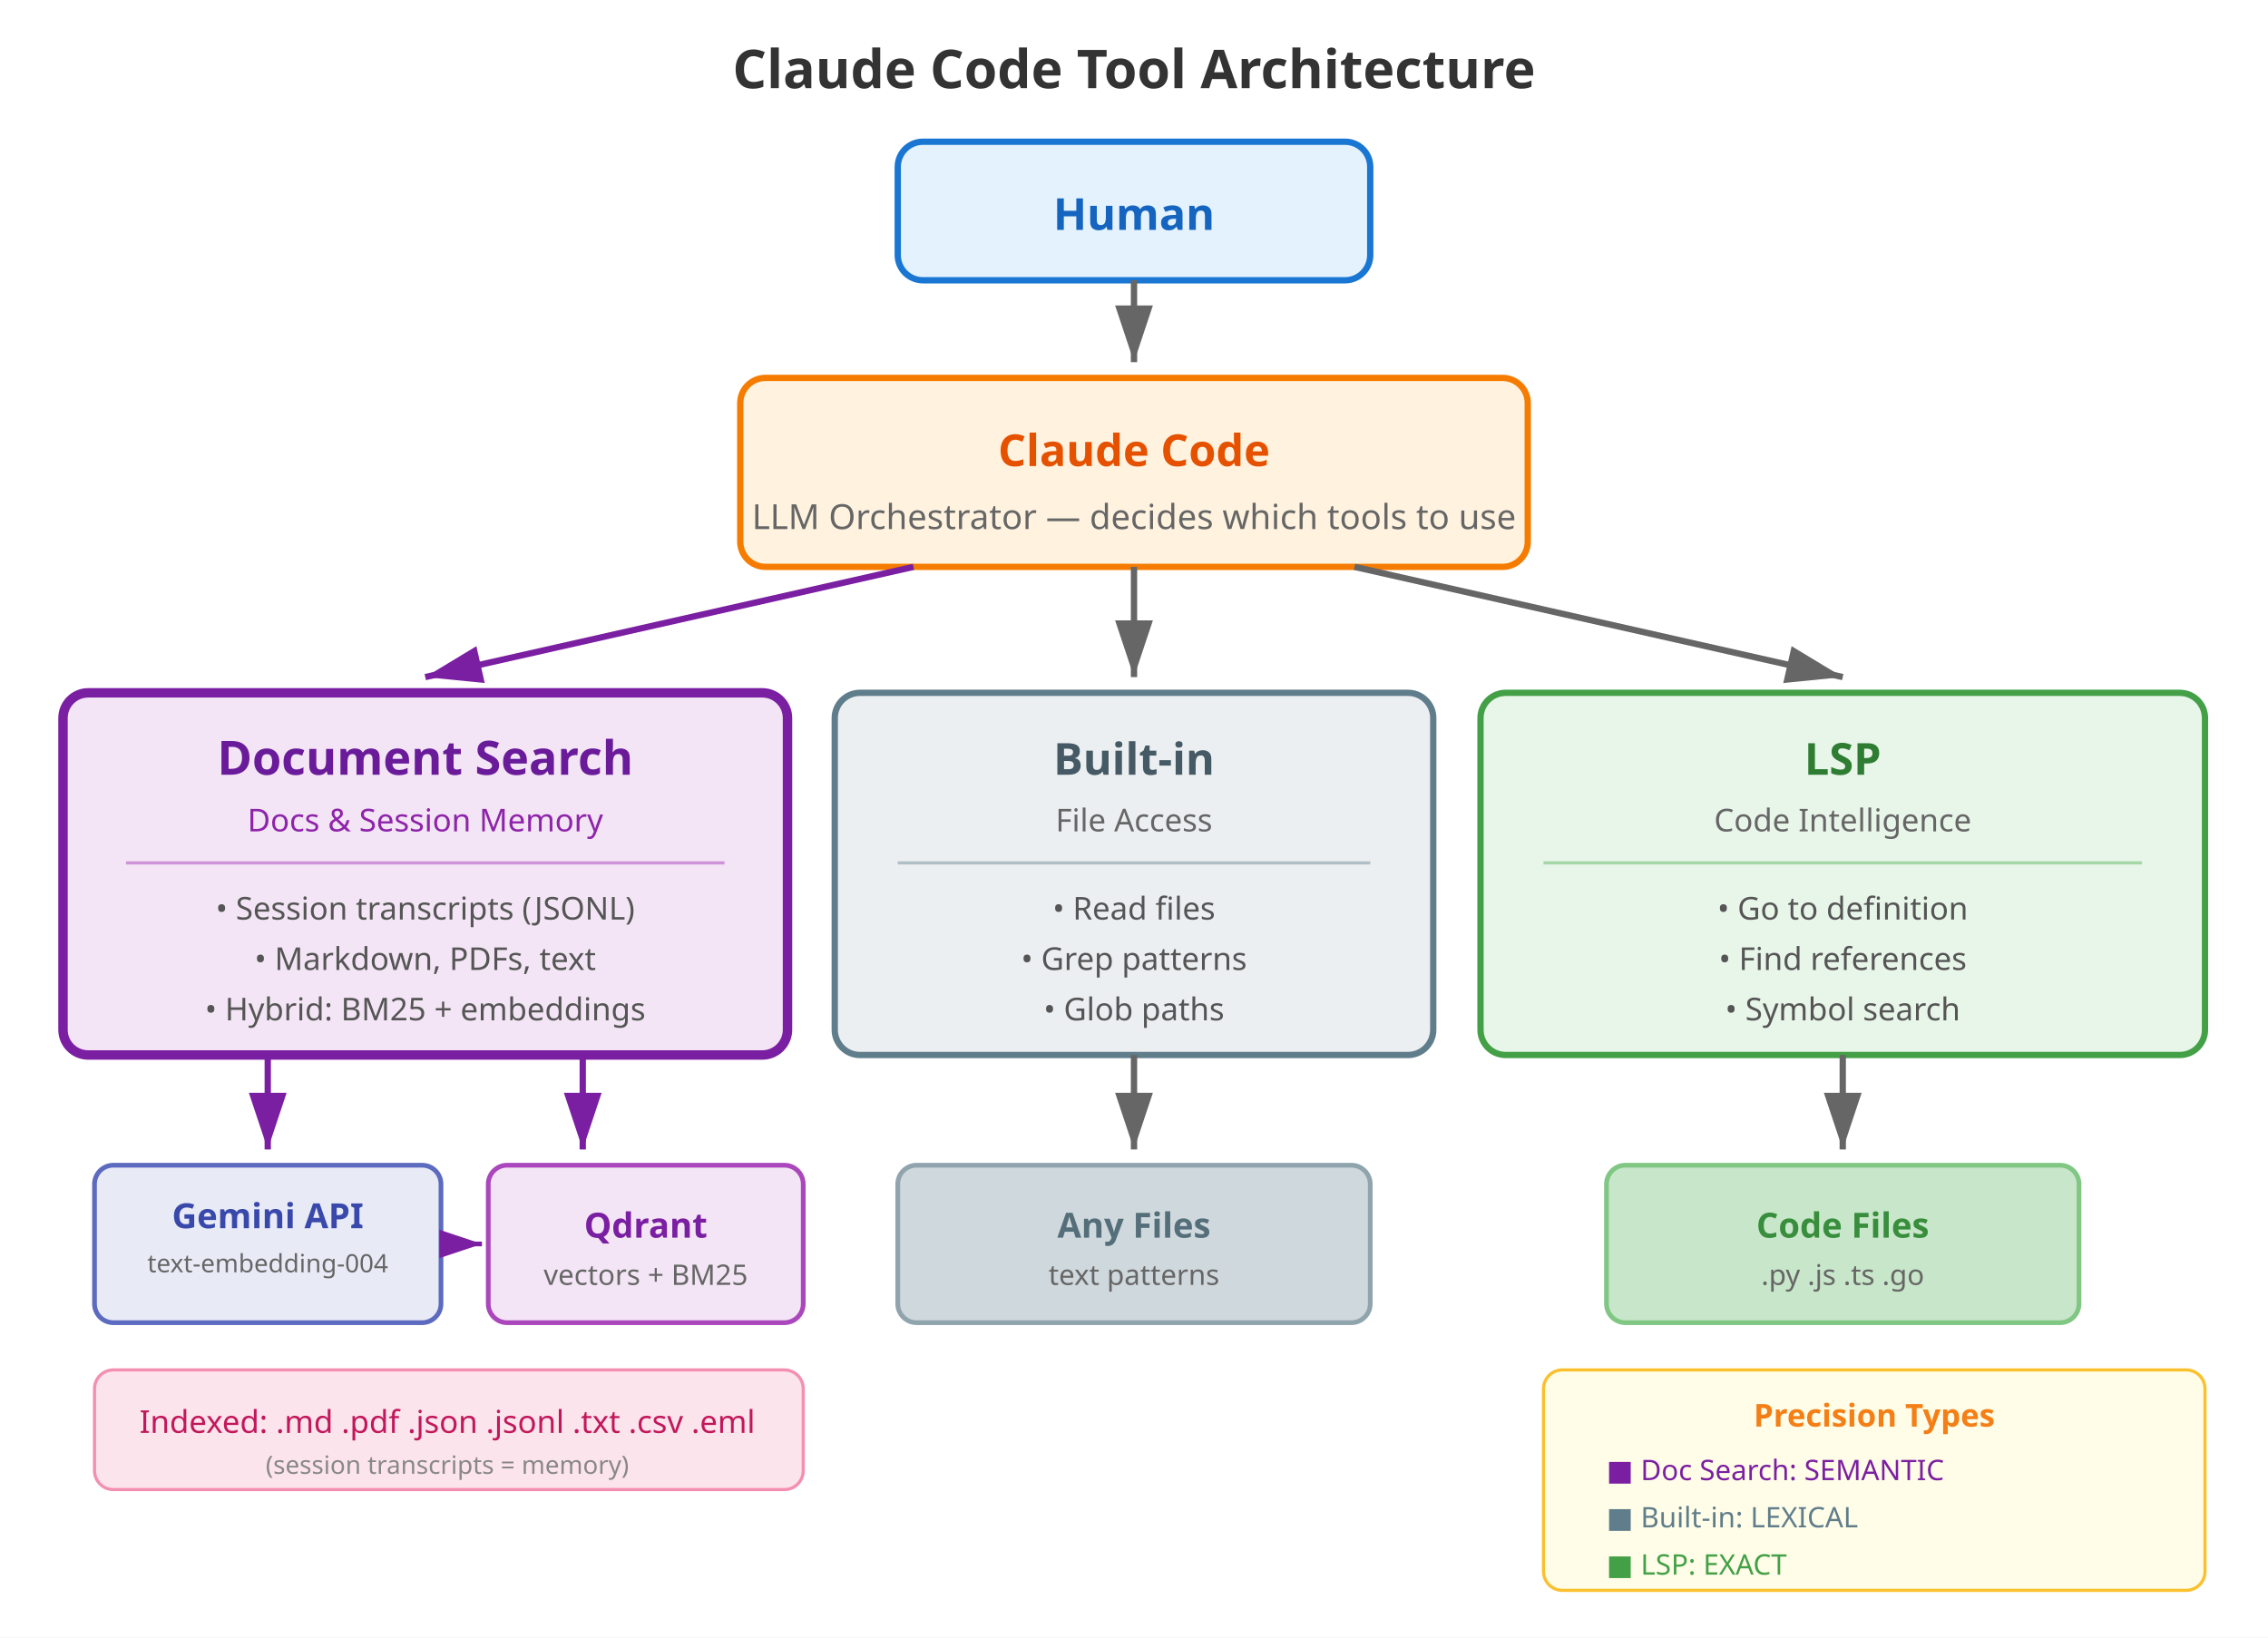
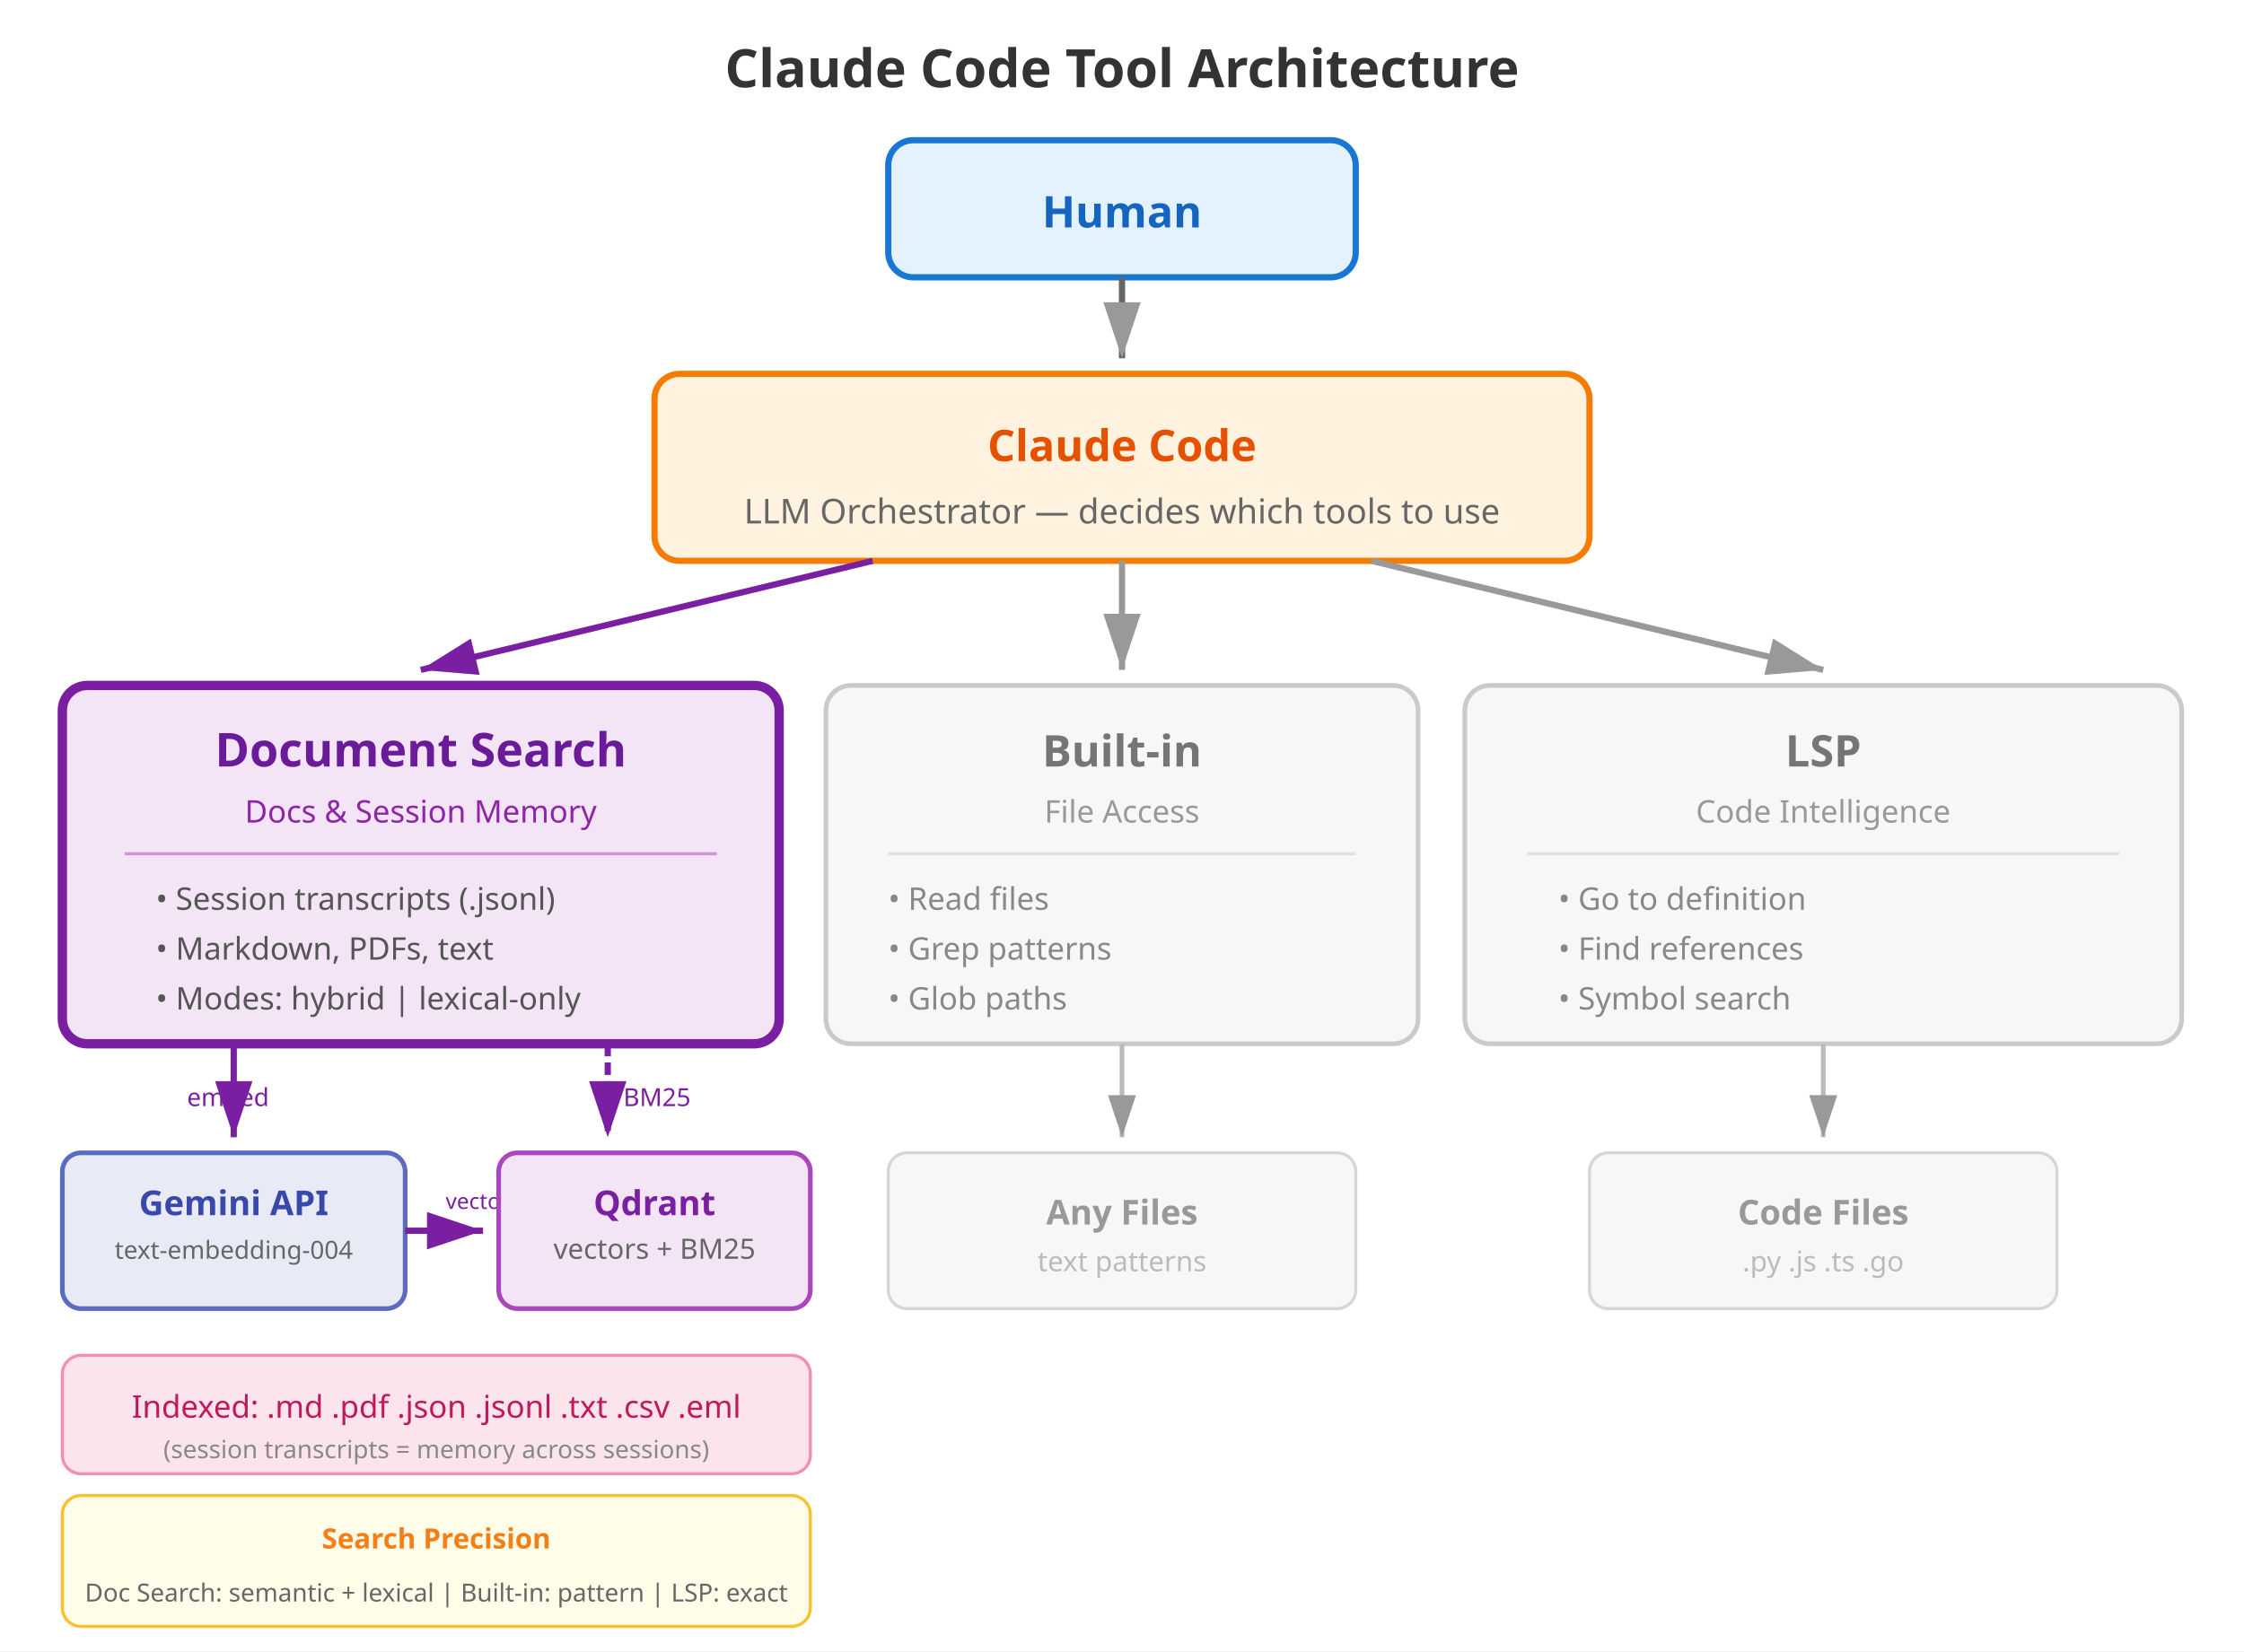
- <svg xmlns="http://www.w3.org/2000/svg" viewBox="0 0 720 520">
+ <svg xmlns="http://www.w3.org/2000/svg" viewBox="0 0 720 530">
  <defs>
    <marker id="arrow" markerWidth="10" markerHeight="10" refX="9" refY="3" orient="auto">
-       <path d="M0,0 L0,6 L9,3 z" fill="#666" />
+       <path d="M0,0 L0,6 L9,3 z" fill="#999" />
    </marker>
    <marker id="arrow-purple" markerWidth="10" markerHeight="10" refX="9" refY="3" orient="auto">
      <path d="M0,0 L0,6 L9,3 z" fill="#7b1fa2" />
    </marker>
  </defs>
-   <rect width="720" height="520" fill="#fff" />
+   <rect width="720" height="530" fill="#fff" />
  <text x="360" y="28" text-anchor="middle" font-family="system-ui, sans-serif" font-size="17" font-weight="600" fill="#333">Claude Code Tool Architecture</text>
  <rect x="285" y="45" width="150" height="44" rx="8" fill="#e3f2fd" stroke="#1976d2" stroke-width="2" />
  <text x="360" y="73" text-anchor="middle" font-family="system-ui, sans-serif" font-size="14" font-weight="600" fill="#1565c0">Human</text>
  <line x1="360" y1="89" x2="360" y2="115" stroke="#666" stroke-width="2" marker-end="url(#arrow)" />
-   <rect x="235" y="120" width="250" height="60" rx="8" fill="#fff3e0" stroke="#f57c00" stroke-width="2" />
+   <rect x="210" y="120" width="300" height="60" rx="8" fill="#fff3e0" stroke="#f57c00" stroke-width="2" />
  <text x="360" y="148" text-anchor="middle" font-family="system-ui, sans-serif" font-size="14" font-weight="600" fill="#e65100">Claude Code</text>
  <text x="360" y="168" text-anchor="middle" font-family="system-ui, sans-serif" font-size="11" fill="#666">LLM Orchestrator — decides which tools to use</text>
-   <line x1="290" y1="180" x2="135" y2="215" stroke="#7b1fa2" stroke-width="2" marker-end="url(#arrow-purple)" />
-   <line x1="360" y1="180" x2="360" y2="215" stroke="#666" stroke-width="2" marker-end="url(#arrow)" />
-   <line x1="430" y1="180" x2="585" y2="215" stroke="#666" stroke-width="2" marker-end="url(#arrow)" />
+   <line x1="280" y1="180" x2="135" y2="215" stroke="#7b1fa2" stroke-width="2" marker-end="url(#arrow-purple)" />
+   <line x1="360" y1="180" x2="360" y2="215" stroke="#999" stroke-width="2" marker-end="url(#arrow)" />
+   <line x1="440" y1="180" x2="585" y2="215" stroke="#999" stroke-width="2" marker-end="url(#arrow)" />
  <rect x="20" y="220" width="230" height="115" rx="8" fill="#f3e5f5" stroke="#7b1fa2" stroke-width="3" />
  <text x="135" y="246" text-anchor="middle" font-family="system-ui, sans-serif" font-size="15" font-weight="700" fill="#6a1b9a">Document Search</text>
  <text x="135" y="264" text-anchor="middle" font-family="system-ui, sans-serif" font-size="10" fill="#8e24aa">Docs &amp; Session Memory</text>
  <line x1="40" y1="274" x2="230" y2="274" stroke="#ce93d8" stroke-width="1" />
-   <text x="135" y="292" text-anchor="middle" font-family="system-ui, sans-serif" font-size="10" fill="#555">• Session transcripts (JSONL)</text>
-   <text x="135" y="308" text-anchor="middle" font-family="system-ui, sans-serif" font-size="10" fill="#555">• Markdown, PDFs, text</text>
-   <text x="135" y="324" text-anchor="middle" font-family="system-ui, sans-serif" font-size="10" fill="#555">• Hybrid: BM25 + embeddings</text>
-   <rect x="265" y="220" width="190" height="115" rx="8" fill="#eceff1" stroke="#607d8b" stroke-width="2" />
-   <text x="360" y="246" text-anchor="middle" font-family="system-ui, sans-serif" font-size="14" font-weight="600" fill="#455a64">Built-in</text>
-   <text x="360" y="264" text-anchor="middle" font-family="system-ui, sans-serif" font-size="10" fill="#666">File Access</text>
-   <line x1="285" y1="274" x2="435" y2="274" stroke="#b0bec5" stroke-width="1" />
-   <text x="360" y="292" text-anchor="middle" font-family="system-ui, sans-serif" font-size="10" fill="#555">• Read files</text>
-   <text x="360" y="308" text-anchor="middle" font-family="system-ui, sans-serif" font-size="10" fill="#555">• Grep patterns</text>
-   <text x="360" y="324" text-anchor="middle" font-family="system-ui, sans-serif" font-size="10" fill="#555">• Glob paths</text>
-   <rect x="470" y="220" width="230" height="115" rx="8" fill="#e8f5e9" stroke="#43a047" stroke-width="2" />
-   <text x="585" y="246" text-anchor="middle" font-family="system-ui, sans-serif" font-size="14" font-weight="600" fill="#2e7d32">LSP</text>
-   <text x="585" y="264" text-anchor="middle" font-family="system-ui, sans-serif" font-size="10" fill="#666">Code Intelligence</text>
-   <line x1="490" y1="274" x2="680" y2="274" stroke="#a5d6a7" stroke-width="1" />
-   <text x="585" y="292" text-anchor="middle" font-family="system-ui, sans-serif" font-size="10" fill="#555">• Go to definition</text>
-   <text x="585" y="308" text-anchor="middle" font-family="system-ui, sans-serif" font-size="10" fill="#555">• Find references</text>
-   <text x="585" y="324" text-anchor="middle" font-family="system-ui, sans-serif" font-size="10" fill="#555">• Symbol search</text>
-   <line x1="85" y1="335" x2="85" y2="365" stroke="#7b1fa2" stroke-width="2" marker-end="url(#arrow-purple)" />
-   <line x1="185" y1="335" x2="185" y2="365" stroke="#7b1fa2" stroke-width="2" marker-end="url(#arrow-purple)" />
-   <line x1="360" y1="335" x2="360" y2="365" stroke="#666" stroke-width="2" marker-end="url(#arrow)" />
-   <line x1="585" y1="335" x2="585" y2="365" stroke="#666" stroke-width="2" marker-end="url(#arrow)" />
-   <rect x="30" y="370" width="110" height="50" rx="6" fill="#e8eaf6" stroke="#5c6bc0" stroke-width="1.5" />
-   <text x="85" y="390" text-anchor="middle" font-family="system-ui, sans-serif" font-size="11" font-weight="600" fill="#3949ab">Gemini API</text>
-   <text x="85" y="404" text-anchor="middle" font-family="system-ui, sans-serif" font-size="8" fill="#666">text-embedding-004</text>
-   <rect x="155" y="370" width="100" height="50" rx="6" fill="#f3e5f5" stroke="#ab47bc" stroke-width="1.5" />
-   <text x="205" y="393" text-anchor="middle" font-family="system-ui, sans-serif" font-size="11" font-weight="600" fill="#7b1fa2">Qdrant</text>
-   <text x="205" y="408" text-anchor="middle" font-family="system-ui, sans-serif" font-size="9" fill="#666">vectors + BM25</text>
-   <line x1="140" y1="395" x2="153" y2="395" stroke="#7b1fa2" stroke-width="1.5" marker-end="url(#arrow-purple)" />
-   <rect x="285" y="370" width="150" height="50" rx="6" fill="#cfd8dc" stroke="#90a4ae" stroke-width="1.5" />
-   <text x="360" y="393" text-anchor="middle" font-family="system-ui, sans-serif" font-size="11" font-weight="600" fill="#546e7a">Any Files</text>
-   <text x="360" y="408" text-anchor="middle" font-family="system-ui, sans-serif" font-size="9" fill="#666">text patterns</text>
-   <rect x="510" y="370" width="150" height="50" rx="6" fill="#c8e6c9" stroke="#81c784" stroke-width="1.5" />
-   <text x="585" y="393" text-anchor="middle" font-family="system-ui, sans-serif" font-size="11" font-weight="600" fill="#388e3c">Code Files</text>
-   <text x="585" y="408" text-anchor="middle" font-family="system-ui, sans-serif" font-size="9" fill="#666">.py .js .ts .go</text>
-   <rect x="30" y="435" width="225" height="38" rx="6" fill="#fce4ec" stroke="#f48fb1" stroke-width="1" />
-   <text x="142" y="455" text-anchor="middle" font-family="system-ui, sans-serif" font-size="10" fill="#c2185b">Indexed: .md .pdf .json .jsonl .txt .csv .eml</text>
-   <text x="142" y="468" text-anchor="middle" font-family="system-ui, sans-serif" font-size="8" fill="#888">(session transcripts = memory)</text>
-   <rect x="490" y="435" width="210" height="70" rx="6" fill="#fffde7" stroke="#fbc02d" stroke-width="1" />
-   <text x="595" y="453" text-anchor="middle" font-family="system-ui, sans-serif" font-size="10" font-weight="600" fill="#f57f17">Precision Types</text>
-   <text x="510" y="470" font-family="system-ui, sans-serif" font-size="9" fill="#7b1fa2">■ Doc Search: SEMANTIC</text>
-   <text x="510" y="485" font-family="system-ui, sans-serif" font-size="9" fill="#607d8b">■ Built-in: LEXICAL</text>
-   <text x="510" y="500" font-family="system-ui, sans-serif" font-size="9" fill="#43a047">■ LSP: EXACT</text>
+   <text x="50" y="292" font-family="system-ui, sans-serif" font-size="10" fill="#555">• Session transcripts (.jsonl)</text>
+   <text x="50" y="308" font-family="system-ui, sans-serif" font-size="10" fill="#555">• Markdown, PDFs, text</text>
+   <text x="50" y="324" font-family="system-ui, sans-serif" font-size="10" fill="#555">• Modes: hybrid | lexical-only</text>
+   <rect x="265" y="220" width="190" height="115" rx="8" fill="#f5f5f5" stroke="#bdbdbd" stroke-width="1.5" opacity="0.8" />
+   <text x="360" y="246" text-anchor="middle" font-family="system-ui, sans-serif" font-size="14" font-weight="600" fill="#757575">Built-in</text>
+   <text x="360" y="264" text-anchor="middle" font-family="system-ui, sans-serif" font-size="10" fill="#999">File Access</text>
+   <line x1="285" y1="274" x2="435" y2="274" stroke="#e0e0e0" stroke-width="1" />
+   <text x="285" y="292" font-family="system-ui, sans-serif" font-size="10" fill="#888">• Read files</text>
+   <text x="285" y="308" font-family="system-ui, sans-serif" font-size="10" fill="#888">• Grep patterns</text>
+   <text x="285" y="324" font-family="system-ui, sans-serif" font-size="10" fill="#888">• Glob paths</text>
+   <rect x="470" y="220" width="230" height="115" rx="8" fill="#f5f5f5" stroke="#bdbdbd" stroke-width="1.5" opacity="0.8" />
+   <text x="585" y="246" text-anchor="middle" font-family="system-ui, sans-serif" font-size="14" font-weight="600" fill="#757575">LSP</text>
+   <text x="585" y="264" text-anchor="middle" font-family="system-ui, sans-serif" font-size="10" fill="#999">Code Intelligence</text>
+   <line x1="490" y1="274" x2="680" y2="274" stroke="#e0e0e0" stroke-width="1" />
+   <text x="500" y="292" font-family="system-ui, sans-serif" font-size="10" fill="#888">• Go to definition</text>
+   <text x="500" y="308" font-family="system-ui, sans-serif" font-size="10" fill="#888">• Find references</text>
+   <text x="500" y="324" font-family="system-ui, sans-serif" font-size="10" fill="#888">• Symbol search</text>
+   <line x1="75" y1="335" x2="75" y2="365" stroke="#7b1fa2" stroke-width="2" marker-end="url(#arrow-purple)" />
+   <text x="60" y="355" font-family="system-ui, sans-serif" font-size="8" fill="#7b1fa2">embed</text>
+   <line x1="195" y1="335" x2="195" y2="365" stroke="#7b1fa2" stroke-width="2" stroke-dasharray="4,2" marker-end="url(#arrow-purple)" />
+   <text x="200" y="355" font-family="system-ui, sans-serif" font-size="8" fill="#7b1fa2">BM25</text>
+   <line x1="360" y1="335" x2="360" y2="365" stroke="#bbb" stroke-width="1.5" marker-end="url(#arrow)" />
+   <line x1="585" y1="335" x2="585" y2="365" stroke="#bbb" stroke-width="1.5" marker-end="url(#arrow)" />
+   <rect x="20" y="370" width="110" height="50" rx="6" fill="#e8eaf6" stroke="#5c6bc0" stroke-width="1.5" />
+   <text x="75" y="390" text-anchor="middle" font-family="system-ui, sans-serif" font-size="11" font-weight="600" fill="#3949ab">Gemini API</text>
+   <text x="75" y="404" text-anchor="middle" font-family="system-ui, sans-serif" font-size="8" fill="#666">text-embedding-004</text>
+   <line x1="130" y1="395" x2="155" y2="395" stroke="#7b1fa2" stroke-width="2" marker-end="url(#arrow-purple)" />
+   <text x="143" y="388" font-family="system-ui, sans-serif" font-size="7" fill="#7b1fa2">vectors</text>
+   <rect x="160" y="370" width="100" height="50" rx="6" fill="#f3e5f5" stroke="#ab47bc" stroke-width="1.5" />
+   <text x="210" y="390" text-anchor="middle" font-family="system-ui, sans-serif" font-size="11" font-weight="600" fill="#7b1fa2">Qdrant</text>
+   <text x="210" y="404" text-anchor="middle" font-family="system-ui, sans-serif" font-size="9" fill="#666">vectors + BM25</text>
+   <rect x="285" y="370" width="150" height="50" rx="6" fill="#f5f5f5" stroke="#ccc" stroke-width="1" opacity="0.8" />
+   <text x="360" y="393" text-anchor="middle" font-family="system-ui, sans-serif" font-size="11" font-weight="600" fill="#999">Any Files</text>
+   <text x="360" y="408" text-anchor="middle" font-family="system-ui, sans-serif" font-size="9" fill="#bbb">text patterns</text>
+   <rect x="510" y="370" width="150" height="50" rx="6" fill="#f5f5f5" stroke="#ccc" stroke-width="1" opacity="0.8" />
+   <text x="585" y="393" text-anchor="middle" font-family="system-ui, sans-serif" font-size="11" font-weight="600" fill="#999">Code Files</text>
+   <text x="585" y="408" text-anchor="middle" font-family="system-ui, sans-serif" font-size="9" fill="#bbb">.py .js .ts .go</text>
+   <rect x="20" y="435" width="240" height="38" rx="6" fill="#fce4ec" stroke="#f48fb1" stroke-width="1" />
+   <text x="140" y="455" text-anchor="middle" font-family="system-ui, sans-serif" font-size="10" fill="#c2185b">Indexed: .md .pdf .json .jsonl .txt .csv .eml</text>
+   <text x="140" y="468" text-anchor="middle" font-family="system-ui, sans-serif" font-size="8" fill="#888">(session transcripts = memory across sessions)</text>
+   <rect x="20" y="480" width="240" height="42" rx="6" fill="#fffde7" stroke="#fbc02d" stroke-width="1" />
+   <text x="140" y="497" text-anchor="middle" font-family="system-ui, sans-serif" font-size="9" font-weight="600" fill="#f57f17">Search Precision</text>
+   <text x="140" y="514" text-anchor="middle" font-family="system-ui, sans-serif" font-size="8" fill="#666">Doc Search: semantic + lexical | Built-in: pattern | LSP: exact</text>
</svg>
